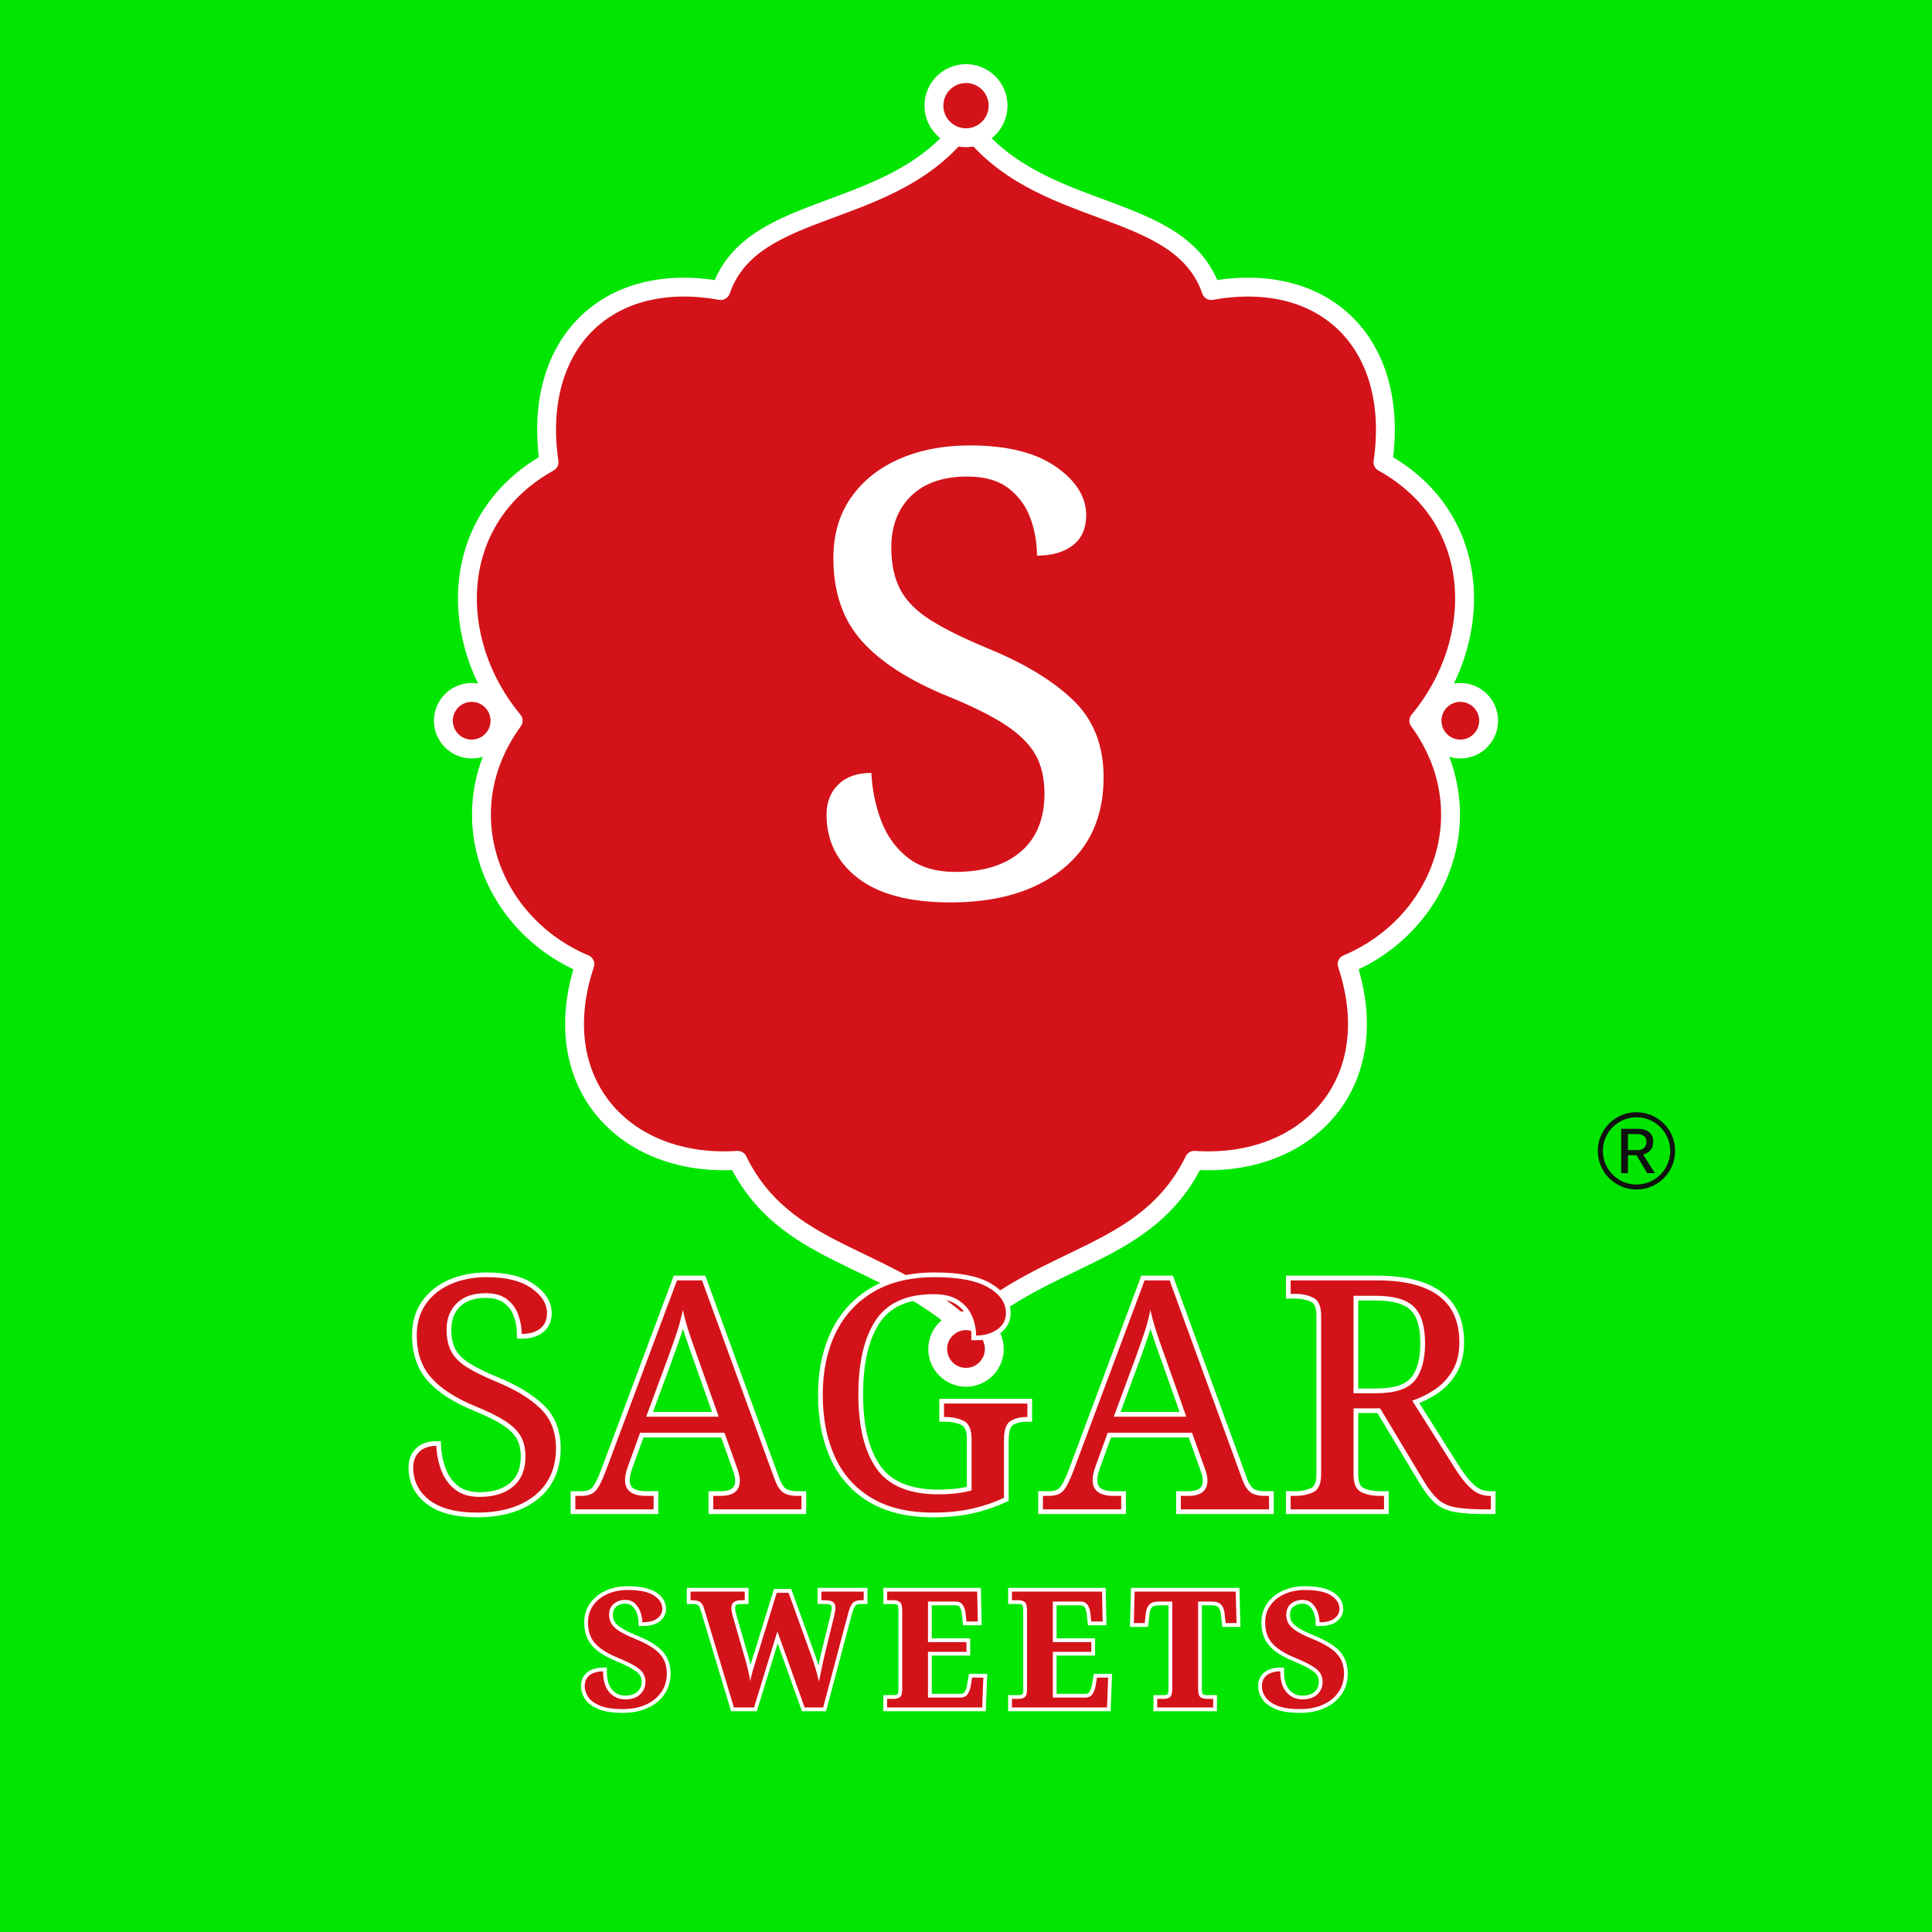
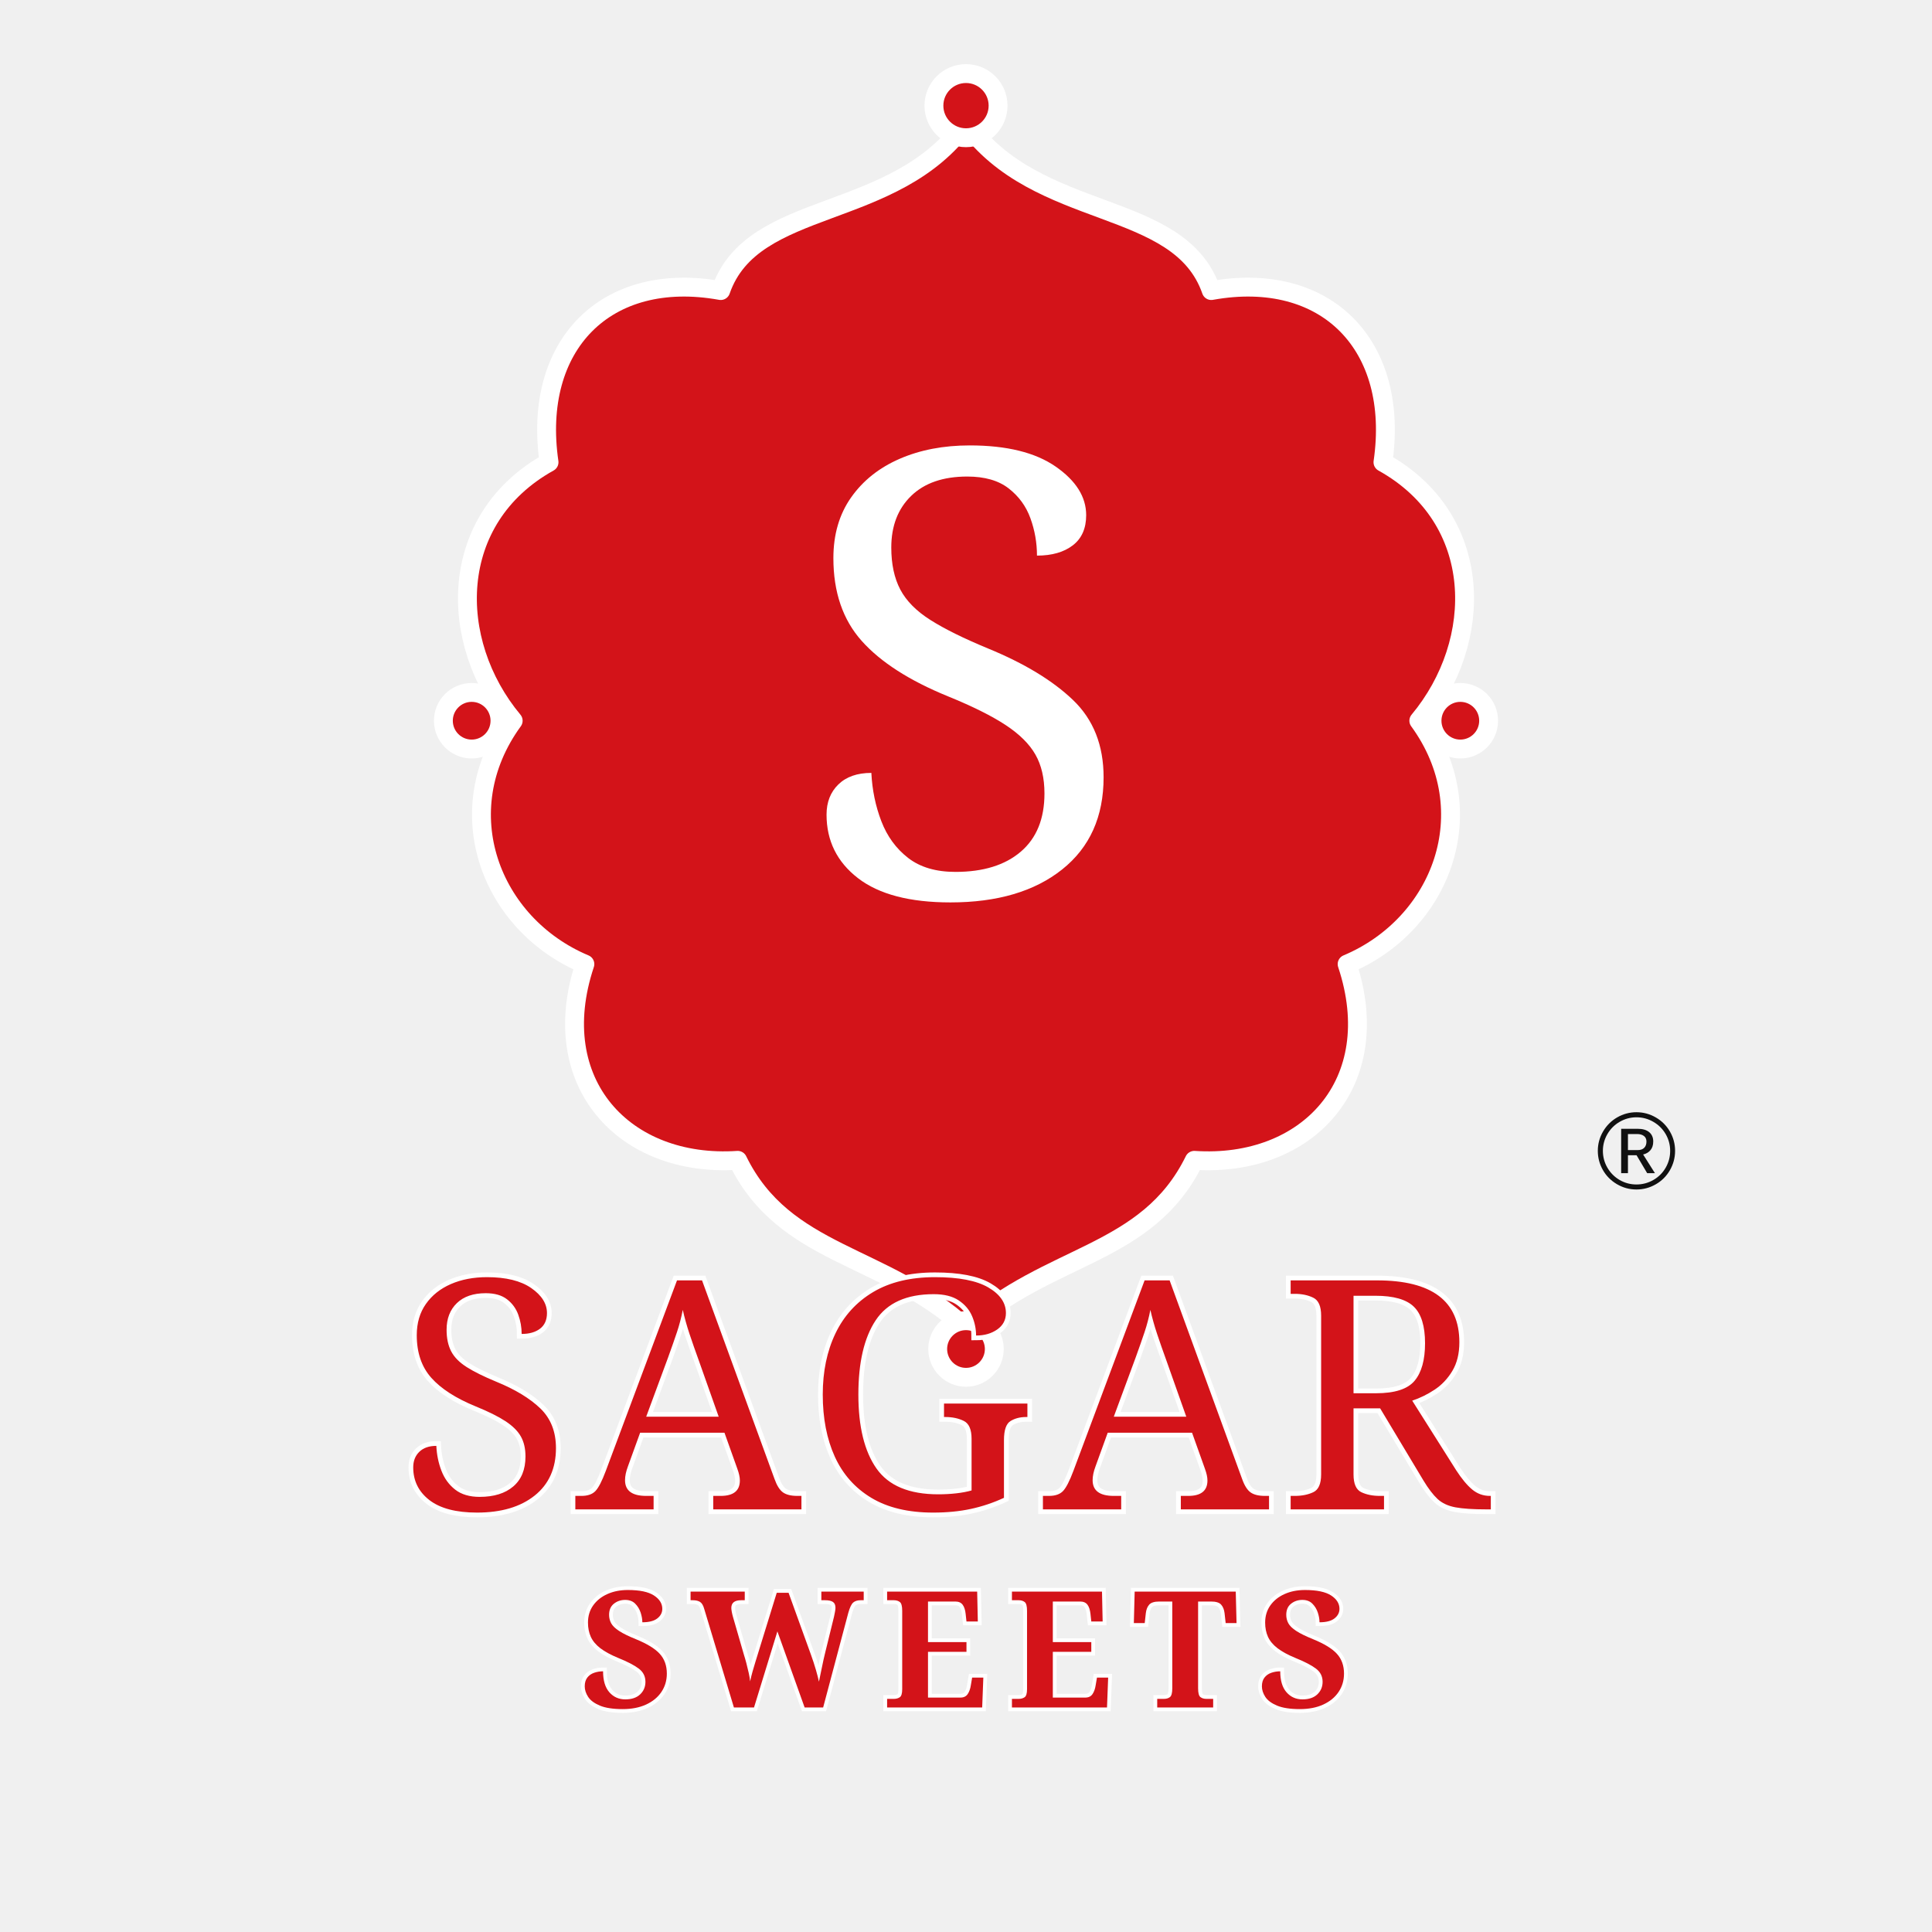
<svg xmlns="http://www.w3.org/2000/svg" viewBox="0 0 1024 1024">
-   <rect width="1024" height="1024" fill="#00e600" />
  <g fill="#d31319" stroke="#fff" stroke-width="10" stroke-linejoin="round">
    <path d="M512 65 C550 118 625 105 642 154 C703 143 742 183 733 245 C787 275 787 340 752 382 C787 430 764 490 714 511 C735 574 693 619 633 615 C608 666 556 664 512 704 C468 664 416 666 391 615 C331 619 289 574 310 511 C260 490 237 430 272 382 C237 340 237 275 291 245 C282 183 321 143 382 154 C399 105 474 118 512 65Z" />
    <circle cx="512" cy="56" r="17" />
    <circle cx="250" cy="382" r="15" />
    <circle cx="774" cy="382" r="15" />
    <circle cx="512" cy="715" r="15" />
  </g>
  <text x="512" y="475" text-anchor="middle" fill="#fff" font-family="Georgia,serif" font-size="330">S</text>
  <text x="500" y="800" text-anchor="middle" fill="#d31319" stroke="#fff" stroke-width="5" paint-order="stroke" font-family="Georgia,serif" font-size="170" letter-spacing="5">SAGAR</text>
  <text x="512" y="905" text-anchor="middle" fill="#d31319" stroke="#fff" stroke-width="4" paint-order="stroke" font-family="Georgia,serif" font-size="86" font-weight="bold" letter-spacing="10">SWEETS</text>
  <text x="846" y="630" fill="#111" font-family="Arial,sans-serif" font-size="58">®</text>
</svg>
